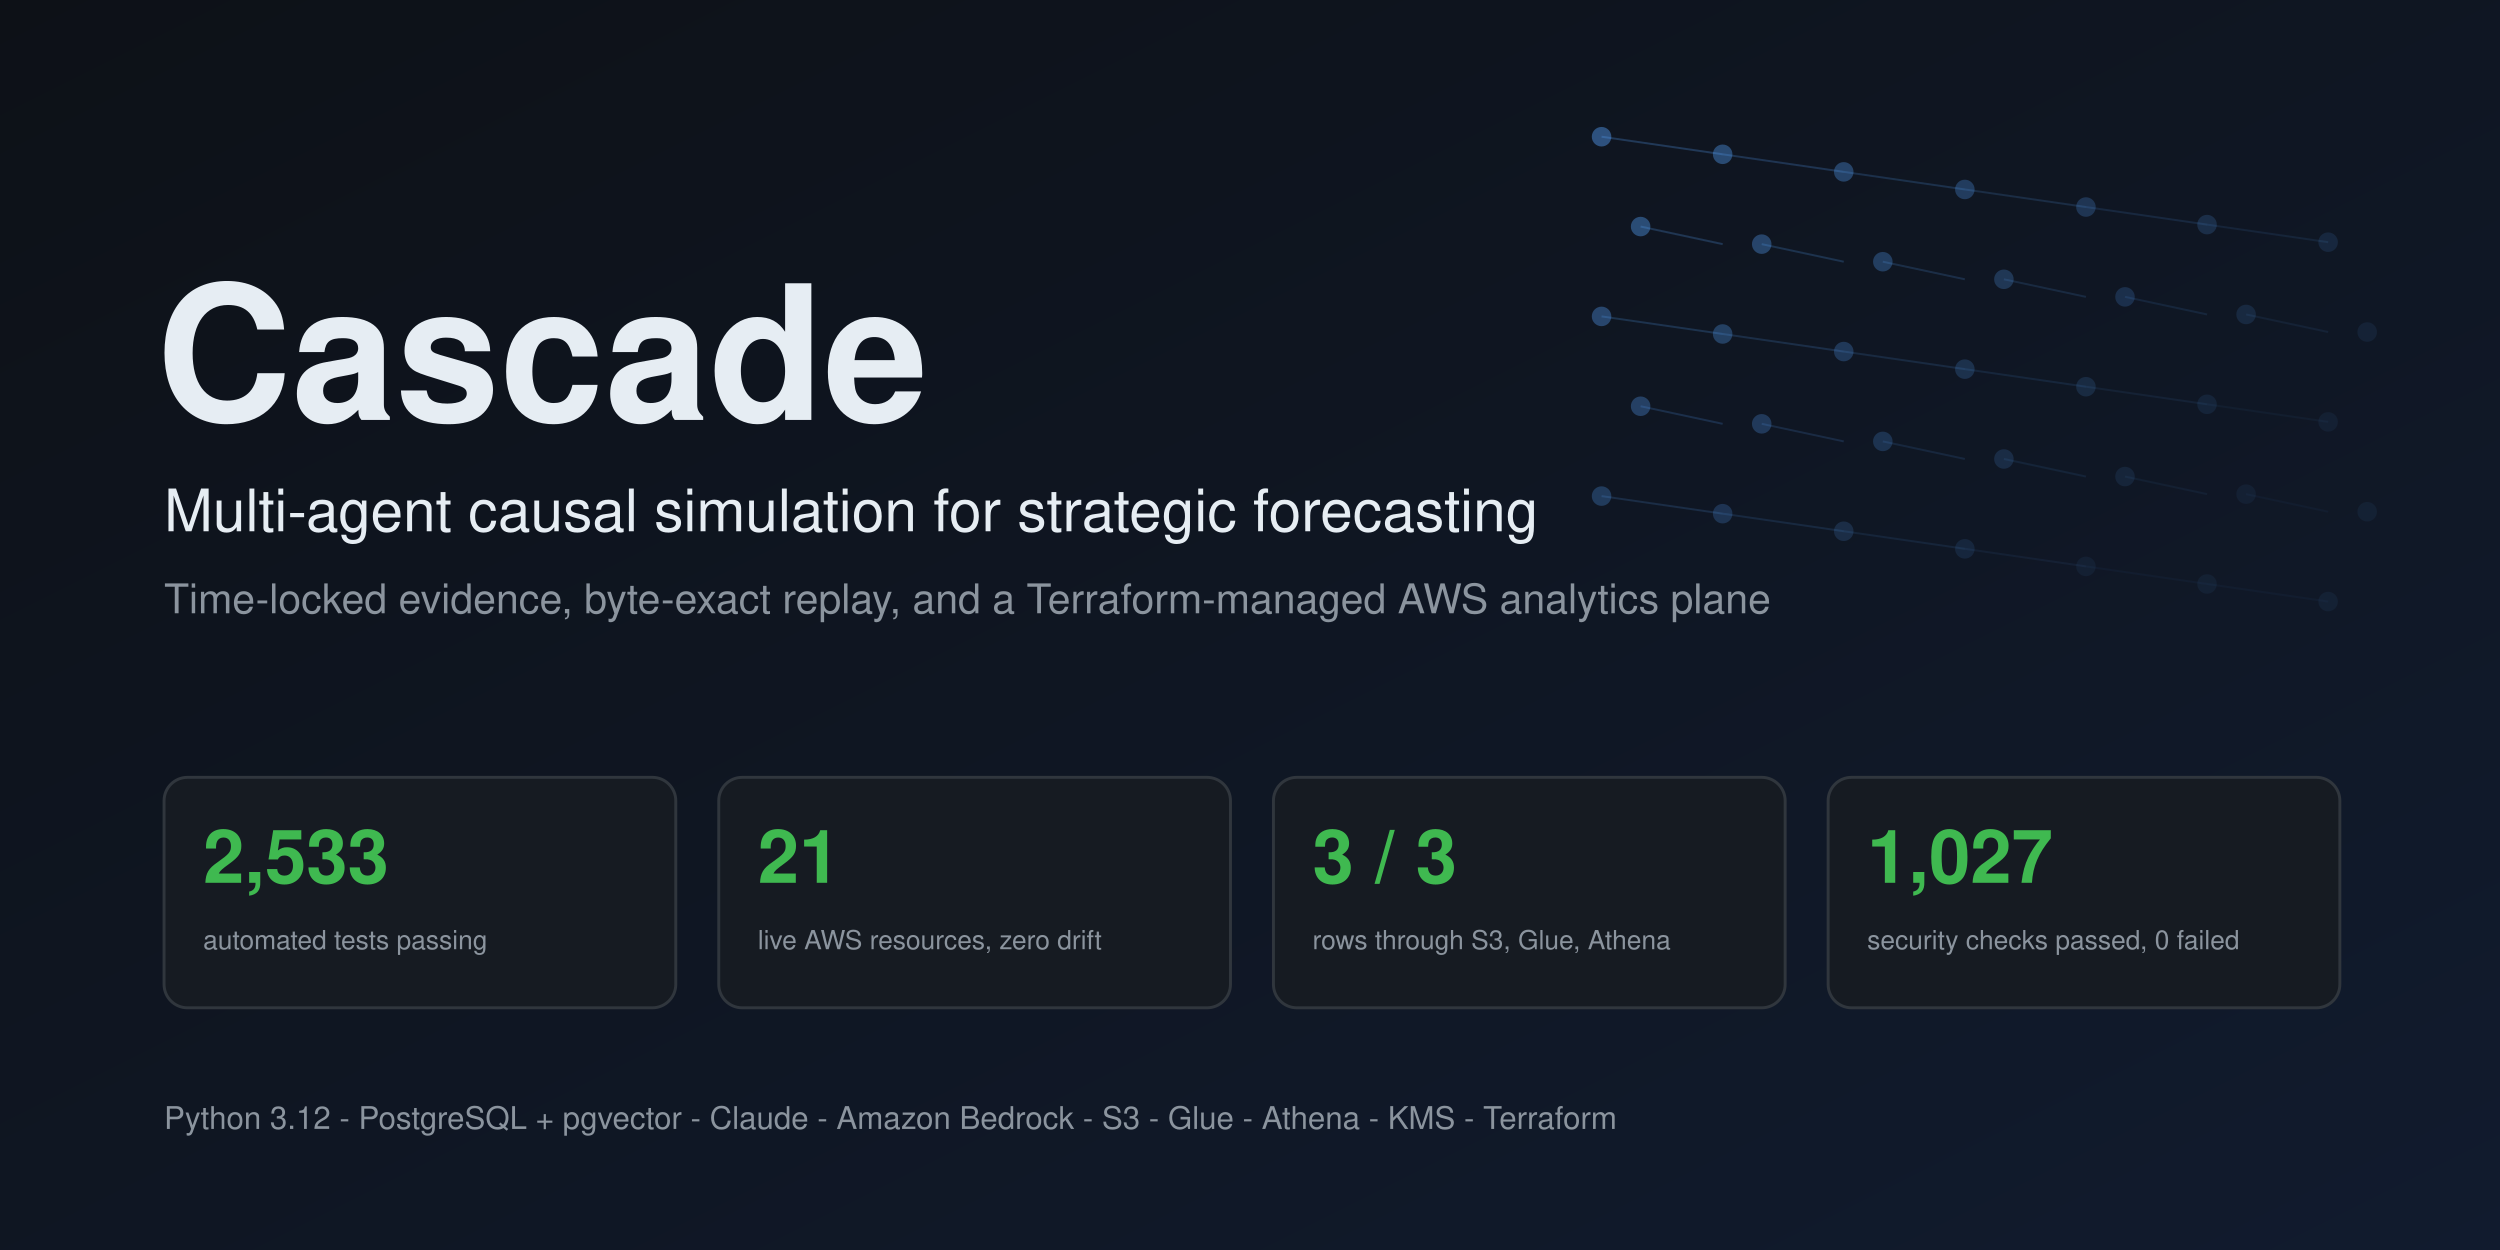
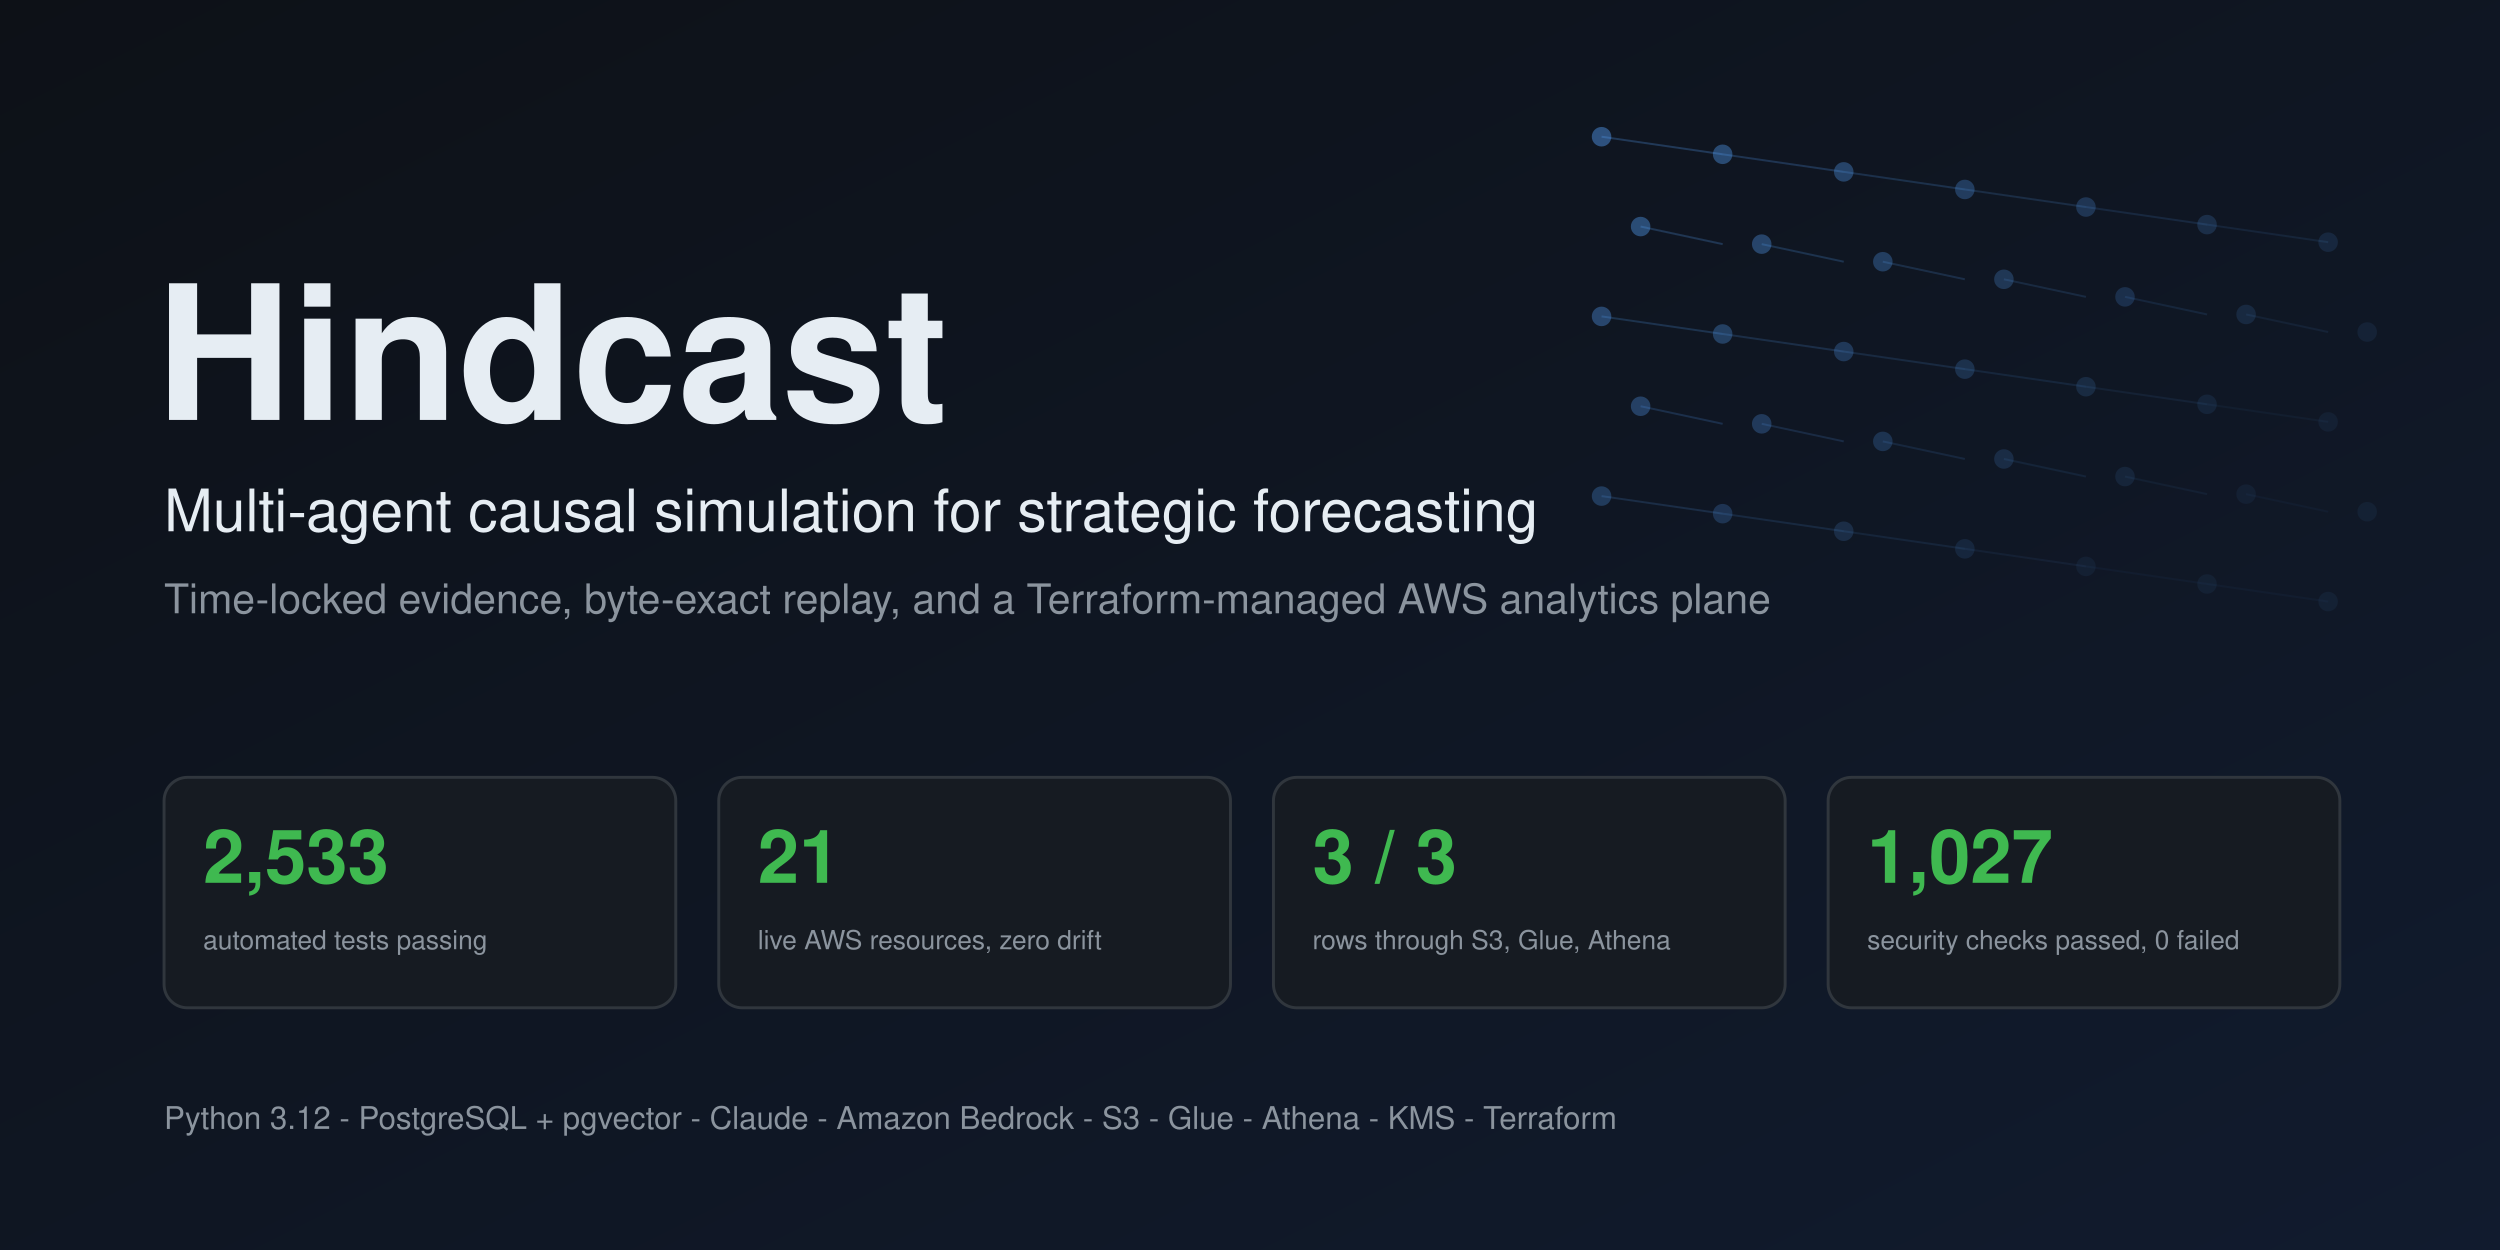
- <svg xmlns="http://www.w3.org/2000/svg" width="1280" height="640" viewBox="0 0 1280 640" role="img" aria-label="Cascade">
+ <svg xmlns="http://www.w3.org/2000/svg" width="1280" height="640" viewBox="0 0 1280 640" role="img" aria-label="Hindcast">
  <defs>
    <linearGradient id="g" x1="0" y1="0" x2="1" y2="1">
      <stop offset="0" stop-color="#0d1117" />
      <stop offset="1" stop-color="#111b2e" />
    </linearGradient>
  </defs>
  <rect width="1280" height="640" fill="url(#g)" />
  <circle cx="820" cy="70" r="5" fill="#58a6ff" fill-opacity="0.42" />
  <line x1="820" y1="70" x2="882" y2="79" stroke="#58a6ff" stroke-opacity="0.25" stroke-width="1" />
  <circle cx="840" cy="116" r="5" fill="#58a6ff" fill-opacity="0.38" />
  <line x1="840" y1="116" x2="882" y2="125" stroke="#58a6ff" stroke-opacity="0.23" stroke-width="1" />
  <circle cx="820" cy="162" r="5" fill="#58a6ff" fill-opacity="0.34" />
  <line x1="820" y1="162" x2="882" y2="171" stroke="#58a6ff" stroke-opacity="0.20" stroke-width="1" />
  <circle cx="840" cy="208" r="5" fill="#58a6ff" fill-opacity="0.30" />
  <line x1="840" y1="208" x2="882" y2="217" stroke="#58a6ff" stroke-opacity="0.18" stroke-width="1" />
  <circle cx="820" cy="254" r="5" fill="#58a6ff" fill-opacity="0.26" />
  <line x1="820" y1="254" x2="882" y2="263" stroke="#58a6ff" stroke-opacity="0.16" stroke-width="1" />
  <circle cx="882" cy="79" r="5" fill="#58a6ff" fill-opacity="0.37" />
  <line x1="882" y1="79" x2="944" y2="88" stroke="#58a6ff" stroke-opacity="0.22" stroke-width="1" />
  <circle cx="902" cy="125" r="5" fill="#58a6ff" fill-opacity="0.33" />
  <line x1="902" y1="125" x2="944" y2="134" stroke="#58a6ff" stroke-opacity="0.20" stroke-width="1" />
  <circle cx="882" cy="171" r="5" fill="#58a6ff" fill-opacity="0.29" />
  <line x1="882" y1="171" x2="944" y2="180" stroke="#58a6ff" stroke-opacity="0.17" stroke-width="1" />
  <circle cx="902" cy="217" r="5" fill="#58a6ff" fill-opacity="0.25" />
  <line x1="902" y1="217" x2="944" y2="226" stroke="#58a6ff" stroke-opacity="0.15" stroke-width="1" />
  <circle cx="882" cy="263" r="5" fill="#58a6ff" fill-opacity="0.21" />
  <line x1="882" y1="263" x2="944" y2="272" stroke="#58a6ff" stroke-opacity="0.13" stroke-width="1" />
  <circle cx="944" cy="88" r="5" fill="#58a6ff" fill-opacity="0.32" />
  <line x1="944" y1="88" x2="1006" y2="97" stroke="#58a6ff" stroke-opacity="0.19" stroke-width="1" />
  <circle cx="964" cy="134" r="5" fill="#58a6ff" fill-opacity="0.28" />
  <line x1="964" y1="134" x2="1006" y2="143" stroke="#58a6ff" stroke-opacity="0.17" stroke-width="1" />
  <circle cx="944" cy="180" r="5" fill="#58a6ff" fill-opacity="0.24" />
  <line x1="944" y1="180" x2="1006" y2="189" stroke="#58a6ff" stroke-opacity="0.14" stroke-width="1" />
  <circle cx="964" cy="226" r="5" fill="#58a6ff" fill-opacity="0.20" />
  <line x1="964" y1="226" x2="1006" y2="235" stroke="#58a6ff" stroke-opacity="0.12" stroke-width="1" />
  <circle cx="944" cy="272" r="5" fill="#58a6ff" fill-opacity="0.16" />
  <line x1="944" y1="272" x2="1006" y2="281" stroke="#58a6ff" stroke-opacity="0.10" stroke-width="1" />
  <circle cx="1006" cy="97" r="5" fill="#58a6ff" fill-opacity="0.27" />
  <line x1="1006" y1="97" x2="1068" y2="106" stroke="#58a6ff" stroke-opacity="0.16" stroke-width="1" />
  <circle cx="1026" cy="143" r="5" fill="#58a6ff" fill-opacity="0.23" />
  <line x1="1026" y1="143" x2="1068" y2="152" stroke="#58a6ff" stroke-opacity="0.14" stroke-width="1" />
  <circle cx="1006" cy="189" r="5" fill="#58a6ff" fill-opacity="0.19" />
  <line x1="1006" y1="189" x2="1068" y2="198" stroke="#58a6ff" stroke-opacity="0.11" stroke-width="1" />
  <circle cx="1026" cy="235" r="5" fill="#58a6ff" fill-opacity="0.15" />
  <line x1="1026" y1="235" x2="1068" y2="244" stroke="#58a6ff" stroke-opacity="0.09" stroke-width="1" />
  <circle cx="1006" cy="281" r="5" fill="#58a6ff" fill-opacity="0.11" />
  <line x1="1006" y1="281" x2="1068" y2="290" stroke="#58a6ff" stroke-opacity="0.07" stroke-width="1" />
  <circle cx="1068" cy="106" r="5" fill="#58a6ff" fill-opacity="0.22" />
  <line x1="1068" y1="106" x2="1130" y2="115" stroke="#58a6ff" stroke-opacity="0.13" stroke-width="1" />
  <circle cx="1088" cy="152" r="5" fill="#58a6ff" fill-opacity="0.18" />
  <line x1="1088" y1="152" x2="1130" y2="161" stroke="#58a6ff" stroke-opacity="0.11" stroke-width="1" />
  <circle cx="1068" cy="198" r="5" fill="#58a6ff" fill-opacity="0.14" />
  <line x1="1068" y1="198" x2="1130" y2="207" stroke="#58a6ff" stroke-opacity="0.08" stroke-width="1" />
  <circle cx="1088" cy="244" r="5" fill="#58a6ff" fill-opacity="0.10" />
  <line x1="1088" y1="244" x2="1130" y2="253" stroke="#58a6ff" stroke-opacity="0.06" stroke-width="1" />
  <circle cx="1068" cy="290" r="5" fill="#58a6ff" fill-opacity="0.06" />
  <line x1="1068" y1="290" x2="1130" y2="299" stroke="#58a6ff" stroke-opacity="0.04" stroke-width="1" />
  <circle cx="1130" cy="115" r="5" fill="#58a6ff" fill-opacity="0.17" />
  <line x1="1130" y1="115" x2="1192" y2="124" stroke="#58a6ff" stroke-opacity="0.10" stroke-width="1" />
  <circle cx="1150" cy="161" r="5" fill="#58a6ff" fill-opacity="0.13" />
  <line x1="1150" y1="161" x2="1192" y2="170" stroke="#58a6ff" stroke-opacity="0.08" stroke-width="1" />
  <circle cx="1130" cy="207" r="5" fill="#58a6ff" fill-opacity="0.09" />
  <line x1="1130" y1="207" x2="1192" y2="216" stroke="#58a6ff" stroke-opacity="0.05" stroke-width="1" />
  <circle cx="1150" cy="253" r="5" fill="#58a6ff" fill-opacity="0.06" />
  <line x1="1150" y1="253" x2="1192" y2="262" stroke="#58a6ff" stroke-opacity="0.04" stroke-width="1" />
  <circle cx="1130" cy="299" r="5" fill="#58a6ff" fill-opacity="0.06" />
  <line x1="1130" y1="299" x2="1192" y2="308" stroke="#58a6ff" stroke-opacity="0.04" stroke-width="1" />
  <circle cx="1192" cy="124" r="5" fill="#58a6ff" fill-opacity="0.12" />
  <circle cx="1212" cy="170" r="5" fill="#58a6ff" fill-opacity="0.08" />
  <circle cx="1192" cy="216" r="5" fill="#58a6ff" fill-opacity="0.06" />
  <circle cx="1212" cy="262" r="5" fill="#58a6ff" fill-opacity="0.06" />
  <circle cx="1192" cy="308" r="5" fill="#58a6ff" fill-opacity="0.06" />
-   <text x="80" y="215" font-family="-apple-system,BlinkMacSystemFont,'Segoe UI',Helvetica,Arial,sans-serif" font-size="96" fill="#e6edf3" font-weight="800" text-anchor="start">Cascade</text>
+   <text x="80" y="215" font-family="-apple-system,BlinkMacSystemFont,'Segoe UI',Helvetica,Arial,sans-serif" font-size="96" fill="#e6edf3" font-weight="800" text-anchor="start">Hindcast</text>
  <text x="84" y="272" font-family="-apple-system,BlinkMacSystemFont,'Segoe UI',Helvetica,Arial,sans-serif" font-size="30" fill="#e6edf3" font-weight="500" text-anchor="start">Multi-agent causal simulation for strategic forecasting</text>
  <text x="84" y="314" font-family="-apple-system,BlinkMacSystemFont,'Segoe UI',Helvetica,Arial,sans-serif" font-size="21" fill="#8b949e" font-weight="400" text-anchor="start">Time-locked evidence, byte-exact replay, and a Terraform-managed AWS analytics plane</text>
  <rect x="84" y="398" width="262" height="118" rx="12" fill="#161b22" stroke="#30363d" stroke-width="1.5" />
  <text x="104" y="452" font-family="-apple-system,BlinkMacSystemFont,'Segoe UI',Helvetica,Arial,sans-serif" font-size="38" fill="#3fb950" font-weight="700" text-anchor="start">2,533</text>
  <text x="104" y="486" font-family="-apple-system,BlinkMacSystemFont,'Segoe UI',Helvetica,Arial,sans-serif" font-size="13.5" fill="#8b949e" font-weight="400" text-anchor="start">automated tests passing</text>
  <rect x="368" y="398" width="262" height="118" rx="12" fill="#161b22" stroke="#30363d" stroke-width="1.5" />
  <text x="388" y="452" font-family="-apple-system,BlinkMacSystemFont,'Segoe UI',Helvetica,Arial,sans-serif" font-size="38" fill="#3fb950" font-weight="700" text-anchor="start">21</text>
  <text x="388" y="486" font-family="-apple-system,BlinkMacSystemFont,'Segoe UI',Helvetica,Arial,sans-serif" font-size="13.5" fill="#8b949e" font-weight="400" text-anchor="start">live AWS resources, zero drift</text>
  <rect x="652" y="398" width="262" height="118" rx="12" fill="#161b22" stroke="#30363d" stroke-width="1.5" />
  <text x="672" y="452" font-family="-apple-system,BlinkMacSystemFont,'Segoe UI',Helvetica,Arial,sans-serif" font-size="38" fill="#3fb950" font-weight="700" text-anchor="start">3 / 3</text>
  <text x="672" y="486" font-family="-apple-system,BlinkMacSystemFont,'Segoe UI',Helvetica,Arial,sans-serif" font-size="13.5" fill="#8b949e" font-weight="400" text-anchor="start">rows through S3, Glue, Athena</text>
  <rect x="936" y="398" width="262" height="118" rx="12" fill="#161b22" stroke="#30363d" stroke-width="1.5" />
  <text x="956" y="452" font-family="-apple-system,BlinkMacSystemFont,'Segoe UI',Helvetica,Arial,sans-serif" font-size="38" fill="#3fb950" font-weight="700" text-anchor="start">1,027</text>
  <text x="956" y="486" font-family="-apple-system,BlinkMacSystemFont,'Segoe UI',Helvetica,Arial,sans-serif" font-size="13.5" fill="#8b949e" font-weight="400" text-anchor="start">security checks passed, 0 failed</text>
  <text x="84" y="578" font-family="-apple-system,BlinkMacSystemFont,'Segoe UI',Helvetica,Arial,sans-serif" font-size="16" fill="#8b949e" font-weight="500" text-anchor="start">Python 3.12  -  PostgreSQL + pgvector  -  Claude  -  Amazon Bedrock  -  S3  -  Glue  -  Athena  -  KMS  -  Terraform</text>
</svg>
